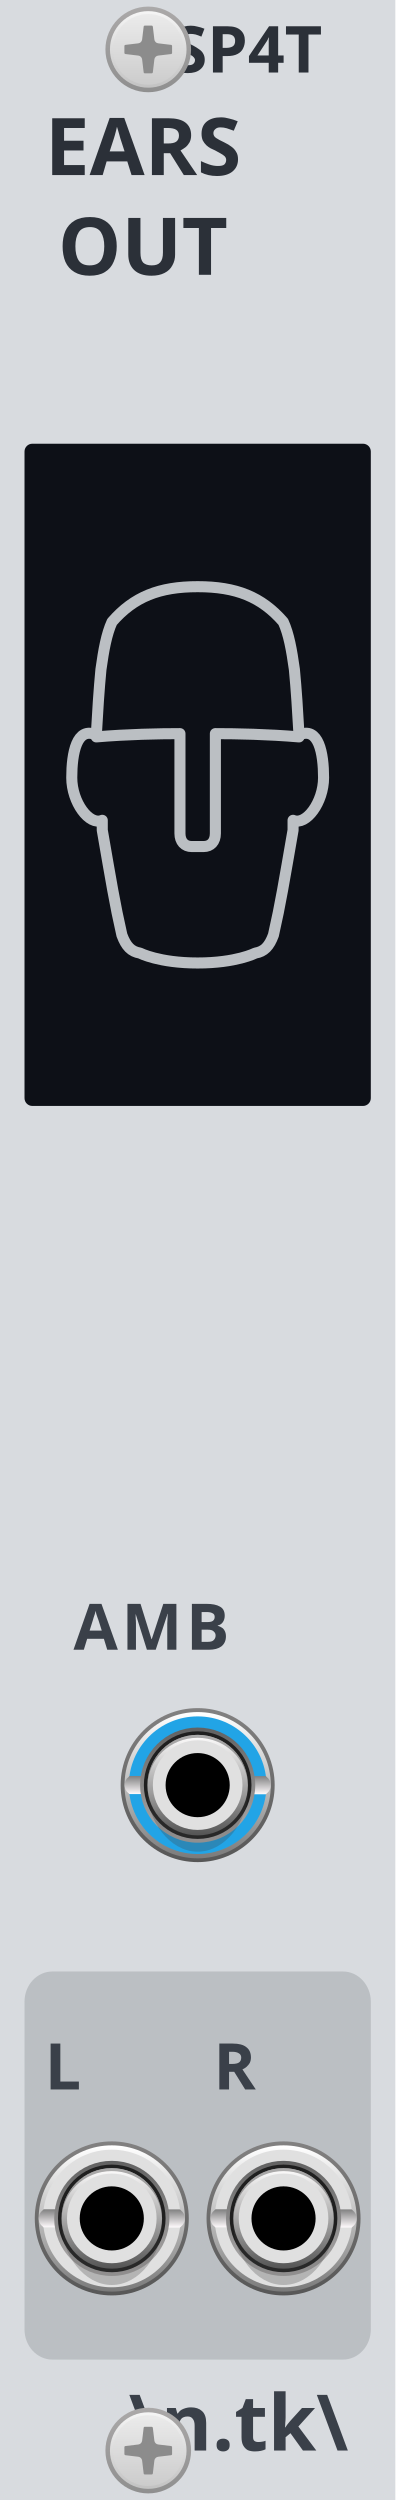
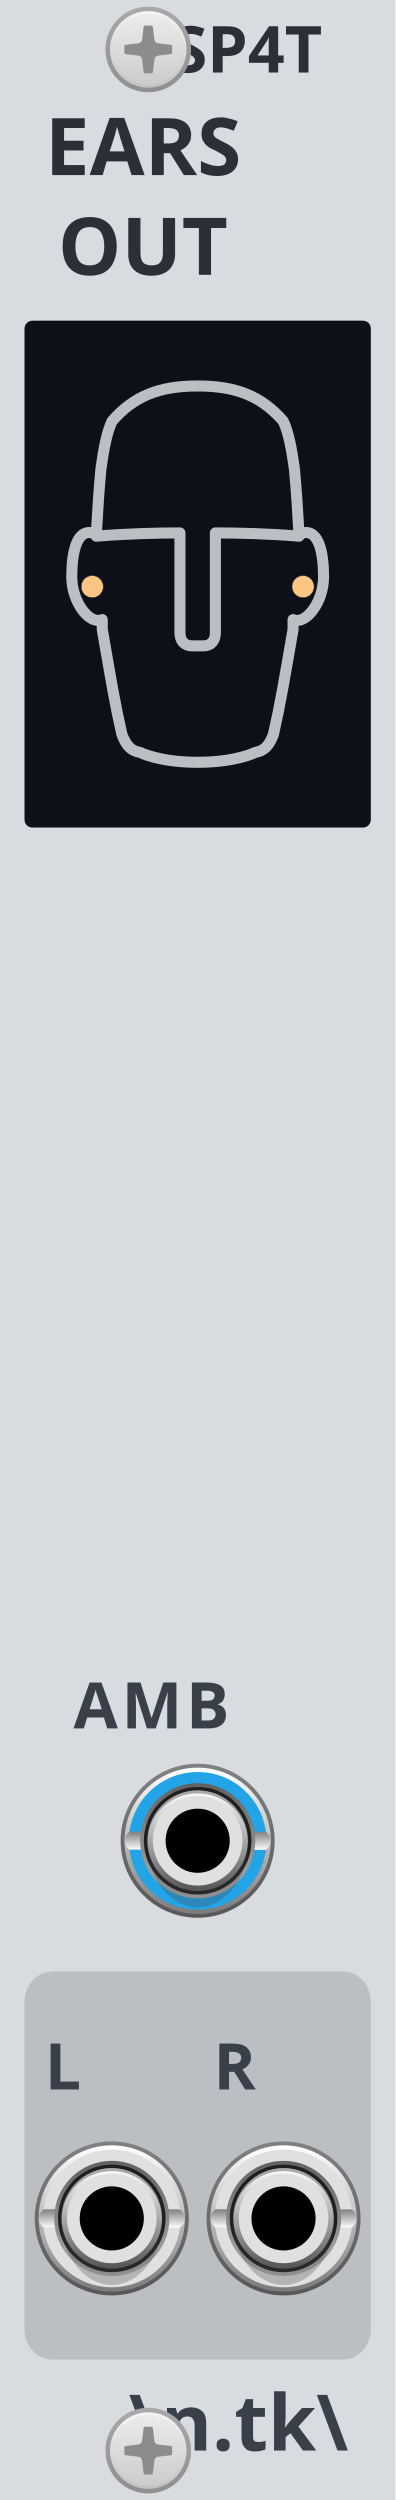
<svg xmlns="http://www.w3.org/2000/svg" xmlns:xlink="http://www.w3.org/1999/xlink" version="1.1" width="20.32mm" height="128.5mm" viewBox="0 0 20.32 128.5" id="svg8" xml:space="preserve">
  <defs id="component-defs">
    <linearGradient id="screw-g1" gradientUnits="userSpaceOnUse" x1="219.999" y1="6477.4" x2="232.999" y2="6477.4" gradientTransform="matrix(0,1,1,0,-6469.9,-219)">
      <stop offset="0" stop-color="#ABA9A9" id="stop1" />
      <stop offset="1" stop-color="#8F8F8F" id="stop2" />
    </linearGradient>
    <linearGradient id="screw-g2" gradientUnits="userSpaceOnUse" x1="220.687" y1="6477.4" x2="232.311" y2="6477.4" gradientTransform="matrix(0,1,1,0,-6469.9,-219)">
      <stop offset="0.006" stop-color="#F5F5F5" id="stop3" />
      <stop offset="1" stop-color="#C2C2C2" id="stop4" />
    </linearGradient>
    <linearGradient id="screw-g3" gradientUnits="userSpaceOnUse" x1="221.134" y1="6477.4" x2="231.864" y2="6477.4" gradientTransform="matrix(0,1,1,0,-6469.9,-219)">
      <stop offset="0.006" stop-color="#EBEBEB" id="stop5" />
      <stop offset="1" stop-color="#CCCCCC" id="stop6" />
    </linearGradient>
    <symbol id="ScrewSilver" viewBox="0 0 15 14.999">
      <circle fill="url(#screw-g1)" cx="7.5" cy="7.499" r="6.5" id="circle6" />
      <circle fill="url(#screw-g2)" cx="7.5" cy="7.499" r="5.812" id="circle7" />
      <circle fill="url(#screw-g3)" cx="7.5" cy="7.499" r="5.365" id="circle8" />
      <path fill="#8c8c8c" d="M 10.969,6.81 9.005,6.575 C 8.704,6.539 8.466,6.301 8.43,5.999 L 8.196,4.037 C 8.186,3.952 8.113,3.887 8.027,3.887 H 6.973 c -0.086,0 -0.159,0.064 -0.169,0.15 L 6.569,6.001 C 6.533,6.302 6.295,6.54 5.994,6.576 L 4.031,6.81 C 3.946,6.82 3.881,6.893 3.881,6.979 v 1.054 c 0,0.086 0.064,0.159 0.15,0.169 l 1.963,0.235 C 6.296,8.473 6.533,8.71 6.569,9.012 l 0.235,1.963 c 0.01,0.086 0.083,0.15 0.169,0.15 h 1.054 c 0.086,0 0.159,-0.064 0.169,-0.15 L 8.431,9.012 C 8.467,8.71 8.705,8.473 9.006,8.437 l 1.962,-0.235 c 0.086,-0.01 0.15,-0.083 0.15,-0.169 V 6.979 c 10e-6,-0.086 -0.064,-0.159 -0.15,-0.169 z" id="path8" />
    </symbol>
    <linearGradient id="jack-g16" gradientUnits="userSpaceOnUse" x1="-602.159" y1="1785.691" x2="-578.784" y2="1785.691" gradientTransform="matrix(0,1,1,0,-1773.841,602.399)">
      <stop offset="0" stop-color="#828181" id="stop8" />
      <stop offset="1" stop-color="#575757" id="stop9" />
    </linearGradient>
    <linearGradient id="jack-g17" gradientUnits="userSpaceOnUse" x1="1062.069" y1="-4091.69" x2="1084.274" y2="-4091.69" gradientTransform="rotate(90,-1509.304,-2570.536)">
      <stop offset="0.006" stop-color="#FFFFFF" id="stop10" />
      <stop offset="1" stop-color="#7A7A7A" id="stop11" />
    </linearGradient>
    <linearGradient id="jack-g18" gradientUnits="userSpaceOnUse" x1="58.862" y1="-54.641" x2="58.862" y2="-51.868" gradientTransform="matrix(1,0,0,-1,-47.00625,-41.32658)">
      <stop offset="0" stop-color="#FFFBFD" id="stop12" />
      <stop offset="1" stop-color="#808080" id="stop13" />
    </linearGradient>
    <linearGradient id="jack-g19" gradientUnits="userSpaceOnUse" x1="-1240.793" y1="-381.897" x2="-1223.316" y2="-381.897" gradientTransform="matrix(0,-1,-1,0,-370.0472,-1220.126)">
      <stop offset="0" stop-color="#B0AEAE" id="stop14" />
      <stop offset="1" stop-color="#616161" id="stop15" />
    </linearGradient>
    <linearGradient id="jack-g20" gradientUnits="userSpaceOnUse" x1="-1884.864" y1="21.483" x2="-1884.864" y2="6.22" gradientTransform="rotate(180,-936.5067,12.88983)">
      <stop offset="0" stop-color="#FFFEFE" id="stop16" />
      <stop offset="1" stop-color="#545454" id="stop17" />
    </linearGradient>
    <linearGradient xlink:href="#jack-g16" id="linearGradient17" gradientUnits="userSpaceOnUse" gradientTransform="matrix(0,1,1,0,-1773.841,602.399)" x1="-602.159" y1="1785.691" x2="-578.784" y2="1785.691" />
    <linearGradient xlink:href="#jack-g17" id="linearGradient18" gradientUnits="userSpaceOnUse" gradientTransform="rotate(90,-1509.304,-2570.536)" x1="1062.069" y1="-4091.69" x2="1084.274" y2="-4091.69" />
    <linearGradient xlink:href="#jack-g18" id="linearGradient19" gradientUnits="userSpaceOnUse" gradientTransform="matrix(1,0,0,-1,-47.00625,-41.32658)" x1="58.862" y1="-54.641" x2="58.862" y2="-51.868" />
    <linearGradient xlink:href="#jack-g19" id="linearGradient20" gradientUnits="userSpaceOnUse" gradientTransform="matrix(0,-1,-1,0,-370.0472,-1220.126)" x1="-1240.793" y1="-381.897" x2="-1223.316" y2="-381.897" />
    <linearGradient xlink:href="#jack-g20" id="linearGradient21" gradientUnits="userSpaceOnUse" gradientTransform="rotate(180,-936.5067,12.88983)" x1="-1884.864" y1="21.483" x2="-1884.864" y2="6.22" />
    <linearGradient xlink:href="#jack-g16" id="linearGradient34" gradientUnits="userSpaceOnUse" gradientTransform="matrix(0,1,1,0,-1773.841,602.399)" x1="-602.159" y1="1785.691" x2="-578.784" y2="1785.691" />
    <linearGradient xlink:href="#jack-g17" id="linearGradient35" gradientUnits="userSpaceOnUse" gradientTransform="rotate(90,-1509.304,-2570.536)" x1="1062.069" y1="-4091.69" x2="1084.274" y2="-4091.69" />
    <linearGradient xlink:href="#jack-g18" id="linearGradient36" gradientUnits="userSpaceOnUse" gradientTransform="matrix(1,0,0,-1,-47.00625,-41.32658)" x1="58.862" y1="-54.641" x2="58.862" y2="-51.868" />
    <linearGradient xlink:href="#jack-g19" id="linearGradient37" gradientUnits="userSpaceOnUse" gradientTransform="matrix(0,-1,-1,0,-370.0472,-1220.126)" x1="-1240.793" y1="-381.897" x2="-1223.316" y2="-381.897" />
    <linearGradient xlink:href="#jack-g20" id="linearGradient38" gradientUnits="userSpaceOnUse" gradientTransform="rotate(180,-936.5067,12.88983)" x1="-1884.864" y1="21.483" x2="-1884.864" y2="6.22" />
    <linearGradient id="jack-g16-2" gradientUnits="userSpaceOnUse" x1="-602.159" y1="1785.691" x2="-578.784" y2="1785.691" gradientTransform="matrix(0,1,1,0,-1773.841,602.399)">
      <stop offset="0" stop-color="#828181" id="stop8-7" />
      <stop offset="1" stop-color="#575757" id="stop9-3" />
    </linearGradient>
    <linearGradient id="jack-g17-7" gradientUnits="userSpaceOnUse" x1="1062.069" y1="-4091.69" x2="1084.274" y2="-4091.69" gradientTransform="rotate(90,-1509.304,-2570.536)">
      <stop offset="0.006" stop-color="#FFFFFF" id="stop10-9" />
      <stop offset="1" stop-color="#7A7A7A" id="stop11-0" />
    </linearGradient>
    <linearGradient id="jack-g20-7" gradientUnits="userSpaceOnUse" x1="-1884.864" y1="21.483" x2="-1884.864" y2="6.22" gradientTransform="rotate(180,-936.5067,12.88983)">
      <stop offset="0" stop-color="#FFFEFE" id="stop16-0" />
      <stop offset="1" stop-color="#545454" id="stop17-3" />
    </linearGradient>
    <linearGradient xlink:href="#jack-g16" id="linearGradient82" gradientUnits="userSpaceOnUse" gradientTransform="matrix(0,1,1,0,-1773.841,602.399)" x1="-602.159" y1="1785.691" x2="-578.784" y2="1785.691" />
    <linearGradient xlink:href="#jack-g17" id="linearGradient83" gradientUnits="userSpaceOnUse" gradientTransform="rotate(90,-1509.304,-2570.536)" x1="1062.069" y1="-4091.69" x2="1084.274" y2="-4091.69" />
    <linearGradient xlink:href="#jack-g18" id="linearGradient84" gradientUnits="userSpaceOnUse" gradientTransform="matrix(1,0,0,-1,-47.00625,-41.32658)" x1="58.862" y1="-54.641" x2="58.862" y2="-51.868" />
    <linearGradient xlink:href="#jack-g19" id="linearGradient85" gradientUnits="userSpaceOnUse" gradientTransform="matrix(0,-1,-1,0,-370.0472,-1220.126)" x1="-1240.793" y1="-381.897" x2="-1223.316" y2="-381.897" />
    <linearGradient xlink:href="#jack-g20" id="linearGradient86" gradientUnits="userSpaceOnUse" gradientTransform="rotate(180,-936.5067,12.88983)" x1="-1884.864" y1="21.483" x2="-1884.864" y2="6.22" />
  </defs>
  <g id="panel" style="display:inline">
    <rect id="background" x="0" y="0" width="20.32" height="128.5" fill="#d8dbdf" style="stroke-width:0.816" />
    <rect style="display:inline;fill:#bbbfc3;fill-opacity:1;stroke:none;stroke-width:0.29;stroke-dasharray:none;stroke-opacity:1" id="rect138" width="17.8" height="19.948" x="1.26" y="101.335" rx="1.433" ry="1.552" />
    <text id="title" x="10.016" y="9" font-family="'Rounded Mplus 1c', 'Arial Rounded MT Bold', sans-serif" font-size="4.1" font-weight="700" text-anchor="middle" fill="#2B3038" style="font-style:normal;font-variant:normal;font-weight:bold;font-stretch:normal;font-size:4.1px;font-family:'Rounded Mplus 1c', 'Arial Rounded MT Bold', sans-serif;-inkscape-font-specification:'Rounded Mplus 1c, Arial Rounded MT Bold, sans-serif, Bold';font-variant-ligatures:normal;font-variant-caps:normal;font-variant-numeric:normal;font-variant-east-asian:normal;text-anchor:middle;fill:#2b3038">
      <tspan id="tspan161" x="10.016" y="9">EARS</tspan>
    </text>
    <text id="brand" x="14.862" y="125.958" font-family="'Rounded Mplus 1c', 'Arial Rounded MT Bold', sans-serif" font-size="4px" font-weight="700" text-anchor="middle" fill="#3a4049" style="font-style:normal;font-variant:normal;font-weight:bold;font-stretch:normal;font-size:4px;font-family:'Rounded Mplus 1c', 'Arial Rounded MT Bold', sans-serif;-inkscape-font-specification:'Rounded Mplus 1c, Arial Rounded MT Bold, sans-serif, Bold';font-variant-ligatures:normal;font-variant-caps:normal;font-variant-numeric:normal;font-variant-east-asian:normal;text-anchor:middle;fill:#3a4049">
      <tspan id="tspan156" x="14.862" y="125.958">\n.tk\</tspan>
    </text>
    <text x="5.683" y="107.4" id="text43" style="font-style:normal;font-variant:normal;font-weight:600;font-stretch:normal;font-size:3.3px;font-family:'Barlow Condensed', 'Arial Narrow', sans-serif;-inkscape-font-specification:'Barlow Condensed, Arial Narrow, sans-serif, Semi-Bold';font-variant-ligatures:normal;font-variant-caps:normal;font-variant-numeric:normal;font-variant-east-asian:normal;letter-spacing:0.2;text-anchor:middle;display:inline;fill:#3a4049">
      <tspan id="tspan157" x="5.783" y="107.4">L</tspan>
    </text>
-     <text x="10.227" y="84.798" id="text46" style="font-style:normal;font-variant:normal;font-weight:600;font-stretch:normal;font-size:3.3px;font-family:'Barlow Condensed', 'Arial Narrow', sans-serif;-inkscape-font-specification:'Barlow Condensed, Arial Narrow, sans-serif, Semi-Bold';font-variant-ligatures:normal;font-variant-caps:normal;font-variant-numeric:normal;font-variant-east-asian:normal;letter-spacing:0.2;text-anchor:middle;display:inline;fill:#3a4049;fill-opacity:1">
-       <tspan id="tspan85" x="10.327" y="84.798">AMB</tspan>
+     <text x="10.227" y="88.84" id="text46" style="font-style:normal;font-variant:normal;font-weight:600;font-stretch:normal;font-size:3.3px;font-family:'Barlow Condensed', 'Arial Narrow', sans-serif;-inkscape-font-specification:'Barlow Condensed, Arial Narrow, sans-serif, Semi-Bold';font-variant-ligatures:normal;font-variant-caps:normal;font-variant-numeric:normal;font-variant-east-asian:normal;letter-spacing:0.2;text-anchor:middle;display:inline;fill:#3a4049;fill-opacity:1">
+       <tspan id="tspan85" x="10.327" y="88.84">AMB</tspan>
    </text>
    <text id="text150" x="14.848" y="3.728" font-family="'Rounded Mplus 1c', 'Arial Rounded MT Bold', sans-serif" font-size="4.1" font-weight="700" text-anchor="middle" fill="#2B3038" style="font-style:normal;font-variant:normal;font-weight:bold;font-stretch:normal;font-size:3.321px;font-family:'Rounded Mplus 1c', 'Arial Rounded MT Bold', sans-serif;-inkscape-font-specification:'Rounded Mplus 1c, Arial Rounded MT Bold, sans-serif, Bold';font-variant-ligatures:normal;font-variant-caps:normal;font-variant-numeric:normal;font-variant-east-asian:normal;text-anchor:middle;fill:#2b3038;stroke-width:0.81">
      <tspan id="tspan153" x="14.848" y="3.728" style="stroke-width:0.81">SP4T</tspan>
    </text>
    <text x="14.511" y="107.4" id="text158" style="font-style:normal;font-variant:normal;font-weight:600;font-stretch:normal;font-size:3.3px;font-family:'Barlow Condensed', 'Arial Narrow', sans-serif;-inkscape-font-specification:'Barlow Condensed, Arial Narrow, sans-serif, Semi-Bold';font-variant-ligatures:normal;font-variant-caps:normal;font-variant-numeric:normal;font-variant-east-asian:normal;letter-spacing:0.2;text-anchor:middle;display:inline;fill:#3a4049">
      <tspan id="tspan158" x="14.611" y="107.4">R</tspan>
    </text>
    <text id="text160" x="10.016" y="14.125" font-family="'Rounded Mplus 1c', 'Arial Rounded MT Bold', sans-serif" font-size="4.1" font-weight="700" text-anchor="middle" fill="#2B3038" style="font-style:normal;font-variant:normal;font-weight:bold;font-stretch:normal;font-size:4.1px;font-family:'Rounded Mplus 1c', 'Arial Rounded MT Bold', sans-serif;-inkscape-font-specification:'Rounded Mplus 1c, Arial Rounded MT Bold, sans-serif, Bold';font-variant-ligatures:normal;font-variant-caps:normal;font-variant-numeric:normal;font-variant-east-asian:normal;text-anchor:middle;fill:#2b3038">
      <tspan id="tspan160" x="10.016" y="14.125">OUT</tspan>
    </text>
-     <rect id="screen" x="1.26" y="22.807" width="17.8" height="34.039" rx="0.403" fill="#0d1017" style="display:inline;stroke-width:0.709" />
-     <g id="g163-0" fill="none" stroke="#23272e" stroke-linecap="round" stroke-linejoin="round" transform="matrix(0.1685915,0,0,0.1685915,1.730425,29.01389)" style="stroke:#bbbfc3;stroke-width:3.375;stroke-dasharray:none;stroke-opacity:1">
+     <rect id="screen" x="1.26" y="16.484" width="17.8" height="26.052" rx="0.403" fill="#0d1017" style="display:inline;stroke-width:0.62" />
+     <g id="g163-0" fill="none" stroke="#23272e" stroke-linecap="round" stroke-linejoin="round" transform="matrix(0.1685915,0,0,0.1685915,1.730425,18.6977)" style="stroke:#bbbfc3;stroke-width:3.375;stroke-dasharray:none;stroke-opacity:1">
      <path id="path162-8" stroke-width="4.5" d="m 50,6.768 c 11.7,0 19.444,3.074 26.1,10.732 1.696,3.719 2.558,8.555 3.387,14.5 0.574,6 1.039,13.055 1.413,20 5.971,-2.75 7.485,5.5 7.485,13 0,7.5 -5.34,14.728 -9.298,13 v 3 c -2.717,15.604 -3.809,22.468 -5.986,31.979 -1.3,3.5 -2.84,5.043 -5.501,5.5 0,0 -5.807,3.021 -17.6,3.021 -11.793,0 -17.6,-3.021 -17.6,-3.021 -2.661,-0.457 -4.201,-2 -5.501,-5.5 C 24.722,103.468 23.63,96.604 20.913,81 v -3 c -3.958,1.728 -9.298,-5.5 -9.298,-13 0,-7.5 1.515,-15.75 7.485,-13 0.374,-6.945 0.839,-14 1.413,-20 C 21.342,26.055 22.203,21.219 23.9,17.5 30.556,9.842 38.3,6.768 50,6.768 Z" style="stroke:#bbbfc3;stroke-width:3.375;stroke-dasharray:none;stroke-opacity:1" />
      <path id="path163-1" stroke-width="3.5" d="m 19.1,52.572 c 9.3,-0.8 19.2,-1 25.5,-1 V 82 c 0,2.5 1.4,4 3.6,4 h 3.6 c 2.2,0 3.6,-1.5 3.6,-4 V 51.572 c 6.3,0 16.2,0.2 25.5,1" style="stroke:#bbbfc3;stroke-width:3.375;stroke-dasharray:none;stroke-opacity:1" />
    </g>
+   </g>
+   <g id="layer2" style="display:inline">
+     <path fill="#22a4e6" stroke="#1673a3" d="m 4.793,30.719 h -0.103 l -0.112,-0.021 -0.1,-0.04 -0.1,-0.067 -0.075,-0.075 -0.067,-0.1 -0.041,-0.1 -0.021,-0.112 v -0.103 l 0.021,-0.112 0.041,-0.1 0.067,-0.1 0.075,-0.075 0.1,-0.067 0.1,-0.041 0.112,-0.021 h 0.103 l 0.112,0.021 0.1,0.041 0.1,0.067 0.075,0.075 0.067,0.1 0.04,0.1 0.021,0.112 v 0.103 l -0.021,0.112 -0.04,0.1 -0.067,0.1 -0.075,0.075 -0.1,0.067 -0.1,0.04 z" id="path138" style="display:inline;fill:#fdc685;fill-opacity:1;fill-rule:evenodd;stroke:#23272e;stroke-width:0.027;stroke-linejoin:round;stroke-opacity:1" />
+     <path fill="#22a4e6" stroke="#1673a3" d="m 15.629,30.719 h -0.103 l -0.112,-0.021 -0.1,-0.04 -0.1,-0.067 -0.075,-0.075 -0.067,-0.1 -0.041,-0.1 -0.021,-0.112 v -0.103 l 0.021,-0.112 0.041,-0.1 0.067,-0.1 0.075,-0.075 0.1,-0.067 0.1,-0.041 0.112,-0.021 h 0.103 l 0.112,0.021 0.1,0.041 0.1,0.067 0.075,0.075 0.067,0.1 0.04,0.1 0.021,0.112 v 0.103 l -0.021,0.112 -0.04,0.1 -0.067,0.1 -0.075,0.075 -0.1,0.067 -0.1,0.04 z" id="path1" style="display:inline;fill:#fdc685;fill-opacity:1;fill-rule:evenodd;stroke:#23272e;stroke-width:0.027;stroke-linejoin:round;stroke-opacity:1" />
  </g>
  <g id="components" style="display:inline">
    <use id="screw-top-left" xlink:href="#ScrewSilver" x="5.08" y="0" width="5.08" height="5.08" />
    <use id="screw-bottom-left" xlink:href="#ScrewSilver" x="5.08" y="123.42" width="5.08" height="5.08" />
    <g id="ambi-output" transform="matrix(0.3386667,0,0,0.3386667,10.56107,109.9868)">
      <path fill="url(#jack-g16)" d="m 11.85,23.615 c -6.445,0 -11.688,-5.243 -11.688,-11.687 0,-6.445 5.243,-11.688 11.688,-11.688 6.445,0 11.687,5.243 11.687,11.688 0,6.444 -5.243,11.687 -11.687,11.687 z" id="path9" style="fill:url(#linearGradient17)" />
      <circle fill="url(#jack-g17)" cx="11.85" cy="11.94" r="11.102" id="circle9" style="fill:url(#linearGradient18)" />
      <circle fill="#e0e0e0" cx="11.85" cy="11.94" r="10.443" id="circle10" />
      <path fill="url(#jack-g18)" d="M 1.521,10.542 1.092,10.958 C 0.652,11.537 0.655,12.339 1.099,12.915 l 0.398,0.369 20.7,0.03 0.402,-0.384 c 0.46,-0.573 0.463,-1.387 0.008,-1.964 L 22.198,10.565 Z" id="path10" style="fill:url(#linearGradient19)" />
      <circle fill="url(#jack-g19)" cx="11.85" cy="11.928" r="8.738" id="circle11" style="fill:url(#linearGradient20)" />
      <circle fill="#1f1f1f" cx="11.85" cy="11.928" r="8.167" id="circle12" />
      <path opacity="0.28" fill="#404040" d="m 11.85,4.297 c 4.213,0 7.629,3.782 7.629,8.448 0,4.666 -3.415,9.288 -7.629,9.288 -4.213,0 -7.629,-4.622 -7.629,-9.288 0,-4.666 3.415,-8.448 7.629,-8.448 z" id="path12" />
      <circle fill="url(#jack-g20)" cx="11.85" cy="11.928" r="7.631" id="circle13" style="fill:url(#linearGradient21)" />
      <circle fill="#e0e0e0" cx="11.85" cy="11.928" r="6.8" id="circle14" />
      <g opacity="0.43" id="g16">
        <path fill="#404040" d="m 11.85,4.746 c 4.175,0 7.561,3.257 7.623,7.296 5.5e-4,-0.038 0.006,-0.075 0.006,-0.114 0,-4.215 -3.415,-7.631 -7.629,-7.631 -4.213,0 -7.629,3.417 -7.629,7.631 0,0.038 0.005,0.076 0.006,0.114 0.062,-4.039 3.448,-7.296 7.623,-7.296 z" id="path14" />
        <path opacity="0.28" fill="#404040" d="m 4.227,12.042 c -5.5e-4,0.037 -0.006,0.073 -0.006,0.111 0,4.091 3.415,7.407 7.629,7.407 -4.175,-10e-6 -7.561,-3.356 -7.623,-7.517 z" id="path15" />
        <path opacity="0.28" fill="#404040" d="m 11.85,19.559 c 4.213,0 7.629,-3.316 7.629,-7.407 0,-0.037 -0.005,-0.073 -0.006,-0.111 -0.062,4.162 -3.448,7.517 -7.623,7.517 z" id="path16" />
      </g>
      <circle fill="#000000" cx="11.85" cy="11.928" r="4.867" id="circle16" />
    </g>
    <g id="left-input" transform="matrix(0.3386667,0,0,0.3386667,1.732527,109.9868)">
      <path fill="url(#jack-g16)" d="m 11.85,23.615 c -6.445,0 -11.688,-5.243 -11.688,-11.687 0,-6.445 5.243,-11.688 11.688,-11.688 6.445,0 11.687,5.243 11.687,11.688 0,6.444 -5.243,11.687 -11.687,11.687 z" id="path21" style="fill:url(#linearGradient34)" />
      <circle fill="url(#jack-g17)" cx="11.85" cy="11.94" r="11.102" id="circle25" style="fill:url(#linearGradient35)" />
      <circle fill="#e0e0e0" cx="11.85" cy="11.94" r="10.443" id="circle27" />
      <path fill="url(#jack-g18)" d="M 1.521,10.542 1.092,10.958 C 0.652,11.537 0.655,12.339 1.099,12.915 l 0.398,0.369 20.7,0.03 0.402,-0.384 c 0.46,-0.573 0.463,-1.387 0.008,-1.964 L 22.198,10.565 Z" id="path27" style="fill:url(#linearGradient36)" />
      <circle fill="url(#jack-g19)" cx="11.85" cy="11.928" r="8.738" id="circle28" style="fill:url(#linearGradient37)" />
      <circle fill="#1f1f1f" cx="11.85" cy="11.928" r="8.167" id="circle29" />
      <path opacity="0.28" fill="#404040" d="m 11.85,4.297 c 4.213,0 7.629,3.782 7.629,8.448 0,4.666 -3.415,9.288 -7.629,9.288 -4.213,0 -7.629,-4.622 -7.629,-9.288 0,-4.666 3.415,-8.448 7.629,-8.448 z" id="path29" />
      <circle fill="url(#jack-g20)" cx="11.85" cy="11.928" r="7.631" id="circle30" style="fill:url(#linearGradient38)" />
      <circle fill="#e0e0e0" cx="11.85" cy="11.928" r="6.8" id="circle31" />
      <g opacity="0.43" id="g33">
        <path fill="#404040" d="m 11.85,4.746 c 4.175,0 7.561,3.257 7.623,7.296 5.5e-4,-0.038 0.006,-0.075 0.006,-0.114 0,-4.215 -3.415,-7.631 -7.629,-7.631 -4.213,0 -7.629,3.417 -7.629,7.631 0,0.038 0.005,0.076 0.006,0.114 0.062,-4.039 3.448,-7.296 7.623,-7.296 z" id="path31" />
        <path opacity="0.28" fill="#404040" d="m 4.227,12.042 c -5.5e-4,0.037 -0.006,0.073 -0.006,0.111 0,4.091 3.415,7.407 7.629,7.407 -4.175,-10e-6 -7.561,-3.356 -7.623,-7.517 z" id="path32" />
        <path opacity="0.28" fill="#404040" d="m 11.85,19.559 c 4.213,0 7.629,-3.316 7.629,-7.407 0,-0.037 -0.005,-0.073 -0.006,-0.111 -0.062,4.162 -3.448,7.517 -7.623,7.517 z" id="path33" />
      </g>
      <circle fill="#000000" cx="11.85" cy="11.928" r="4.867" id="circle33" />
    </g>
-     <g id="use25" transform="matrix(0.3386666,0,0,0.3386666,6.146799,87.71556)">
+     <g id="use25" transform="matrix(0.3386666,0,0,0.3386666,6.146799,90.57456)">
      <path fill="url(#jack-g16)" d="m 11.85,23.615 c -6.445,0 -11.688,-5.243 -11.688,-11.687 0,-6.445 5.243,-11.688 11.688,-11.688 6.445,0 11.687,5.243 11.687,11.688 0,6.444 -5.243,11.687 -11.687,11.687 z" id="path74" style="fill:url(#linearGradient82)" />
      <circle fill="url(#jack-g17)" cx="11.85" cy="11.94" r="11.102" id="circle74" style="fill:url(#linearGradient83)" />
-       <circle fill="#22A4E6" cx="11.85" cy="11.94" r="10.443" id="circle75" />
+       <circle fill="#22a4e6" cx="11.85" cy="11.94" r="10.443" id="circle75" />
      <path fill="url(#jack-g18)" d="M 1.521,10.542 1.092,10.958 C 0.652,11.537 0.655,12.339 1.099,12.915 l 0.398,0.369 20.7,0.03 0.402,-0.384 c 0.46,-0.573 0.463,-1.387 0.008,-1.964 L 22.198,10.565 Z" id="path75" style="fill:url(#linearGradient84)" />
      <circle fill="url(#jack-g19)" cx="11.85" cy="11.928" r="8.738" id="circle76" style="fill:url(#linearGradient85)" />
      <circle fill="#1f1f1f" cx="11.85" cy="11.928" r="8.167" id="circle77" />
      <path opacity="0.28" fill="#404040" d="m 11.85,4.297 c 4.213,0 7.629,3.782 7.629,8.448 0,4.666 -3.415,9.288 -7.629,9.288 -4.213,0 -7.629,-4.622 -7.629,-9.288 0,-4.666 3.415,-8.448 7.629,-8.448 z" id="path77" />
      <circle fill="url(#jack-g20)" cx="11.85" cy="11.928" r="7.631" id="circle78" style="fill:url(#linearGradient86)" />
      <circle fill="#e0e0e0" cx="11.85" cy="11.928" r="6.8" id="circle79" />
      <g opacity="0.43" id="g81">
        <path fill="#404040" d="m 11.85,4.746 c 4.175,0 7.561,3.257 7.623,7.296 5.5e-4,-0.038 0.006,-0.075 0.006,-0.114 0,-4.215 -3.415,-7.631 -7.629,-7.631 -4.213,0 -7.629,3.417 -7.629,7.631 0,0.038 0.005,0.076 0.006,0.114 0.062,-4.039 3.448,-7.296 7.623,-7.296 z" id="path79" />
        <path opacity="0.28" fill="#404040" d="m 4.227,12.042 c -5.5e-4,0.037 -0.006,0.073 -0.006,0.111 0,4.091 3.415,7.407 7.629,7.407 -4.175,-10e-6 -7.561,-3.356 -7.623,-7.517 z" id="path80" />
        <path opacity="0.28" fill="#404040" d="m 11.85,19.559 c 4.213,0 7.629,-3.316 7.629,-7.407 0,-0.037 -0.005,-0.073 -0.006,-0.111 -0.062,4.162 -3.448,7.517 -7.623,7.517 z" id="path81" />
      </g>
      <circle fill="#000000" cx="11.85" cy="11.928" r="4.867" id="circle81" />
    </g>
  </g>
</svg>
